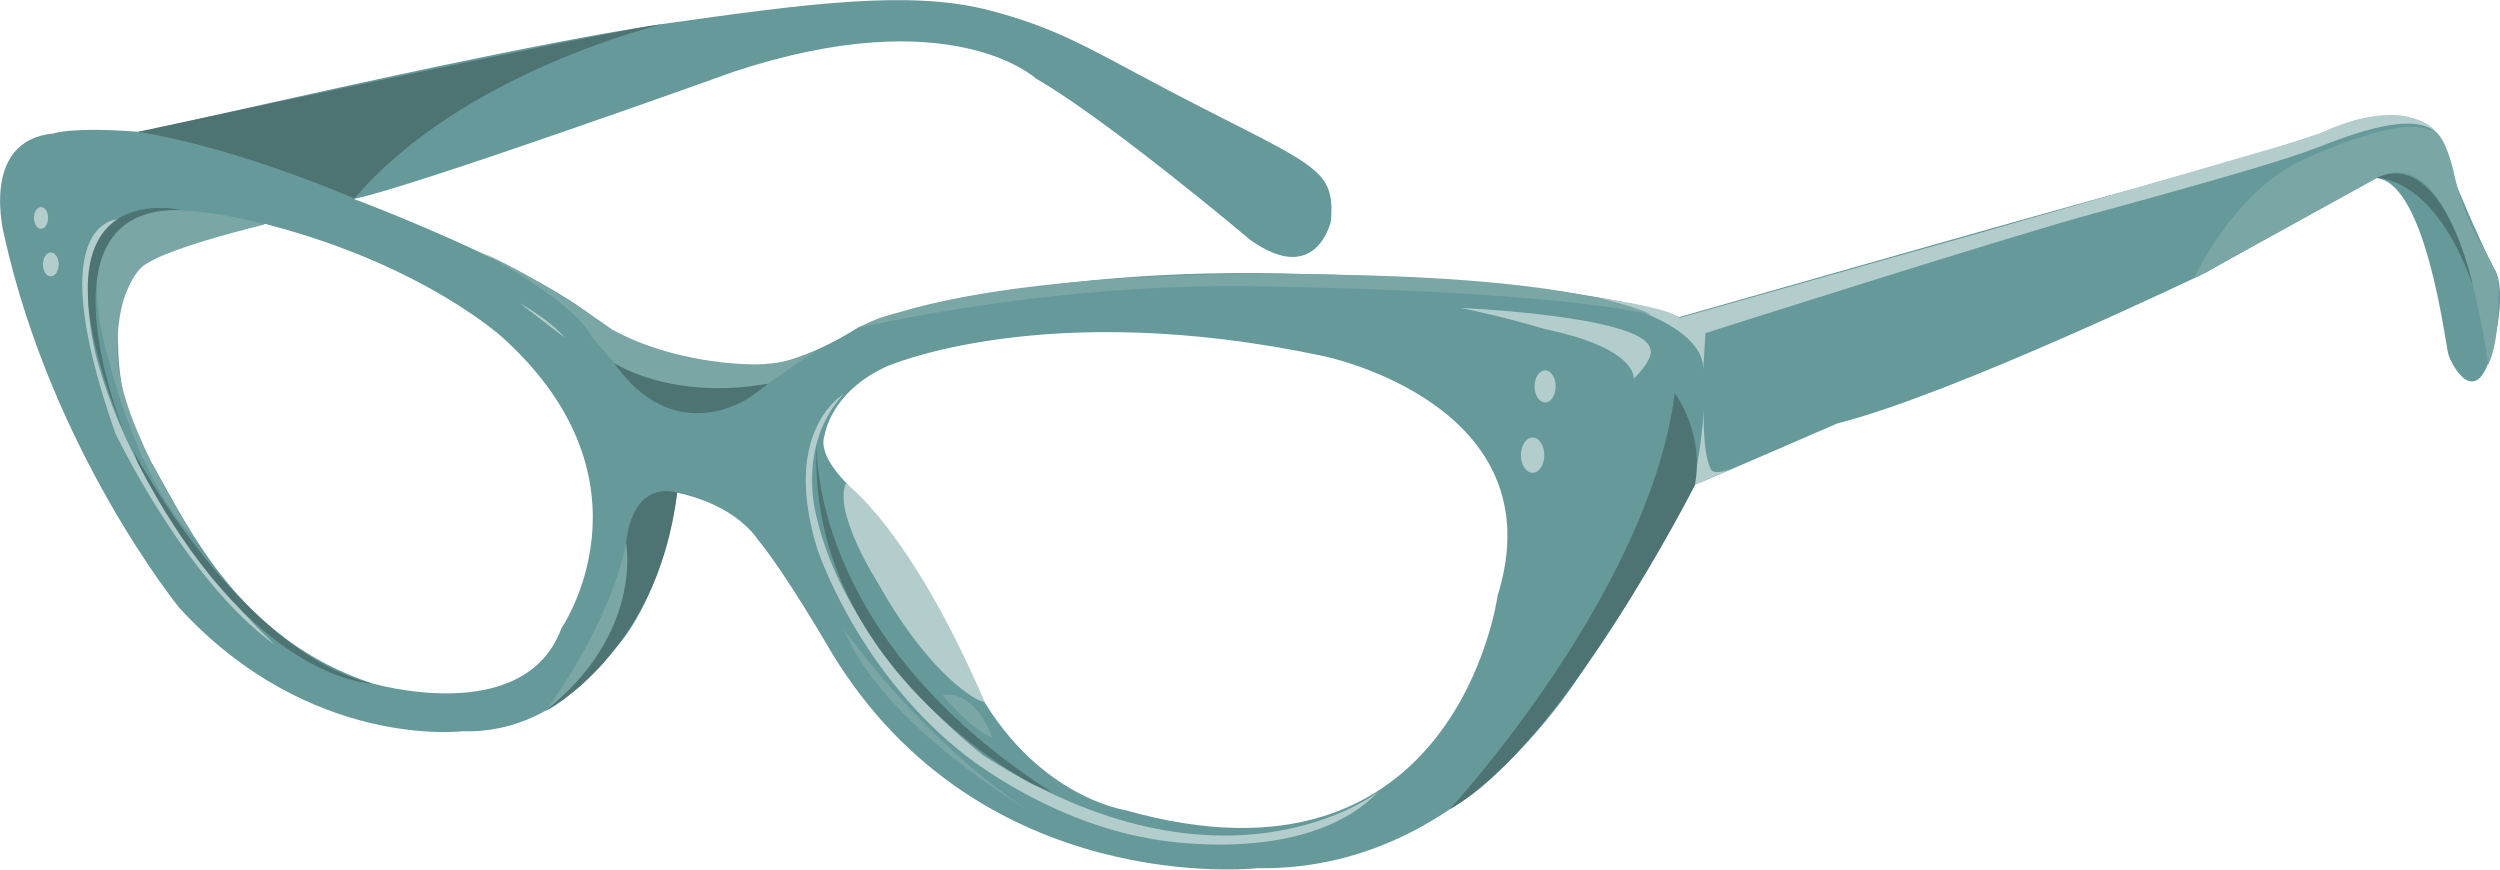
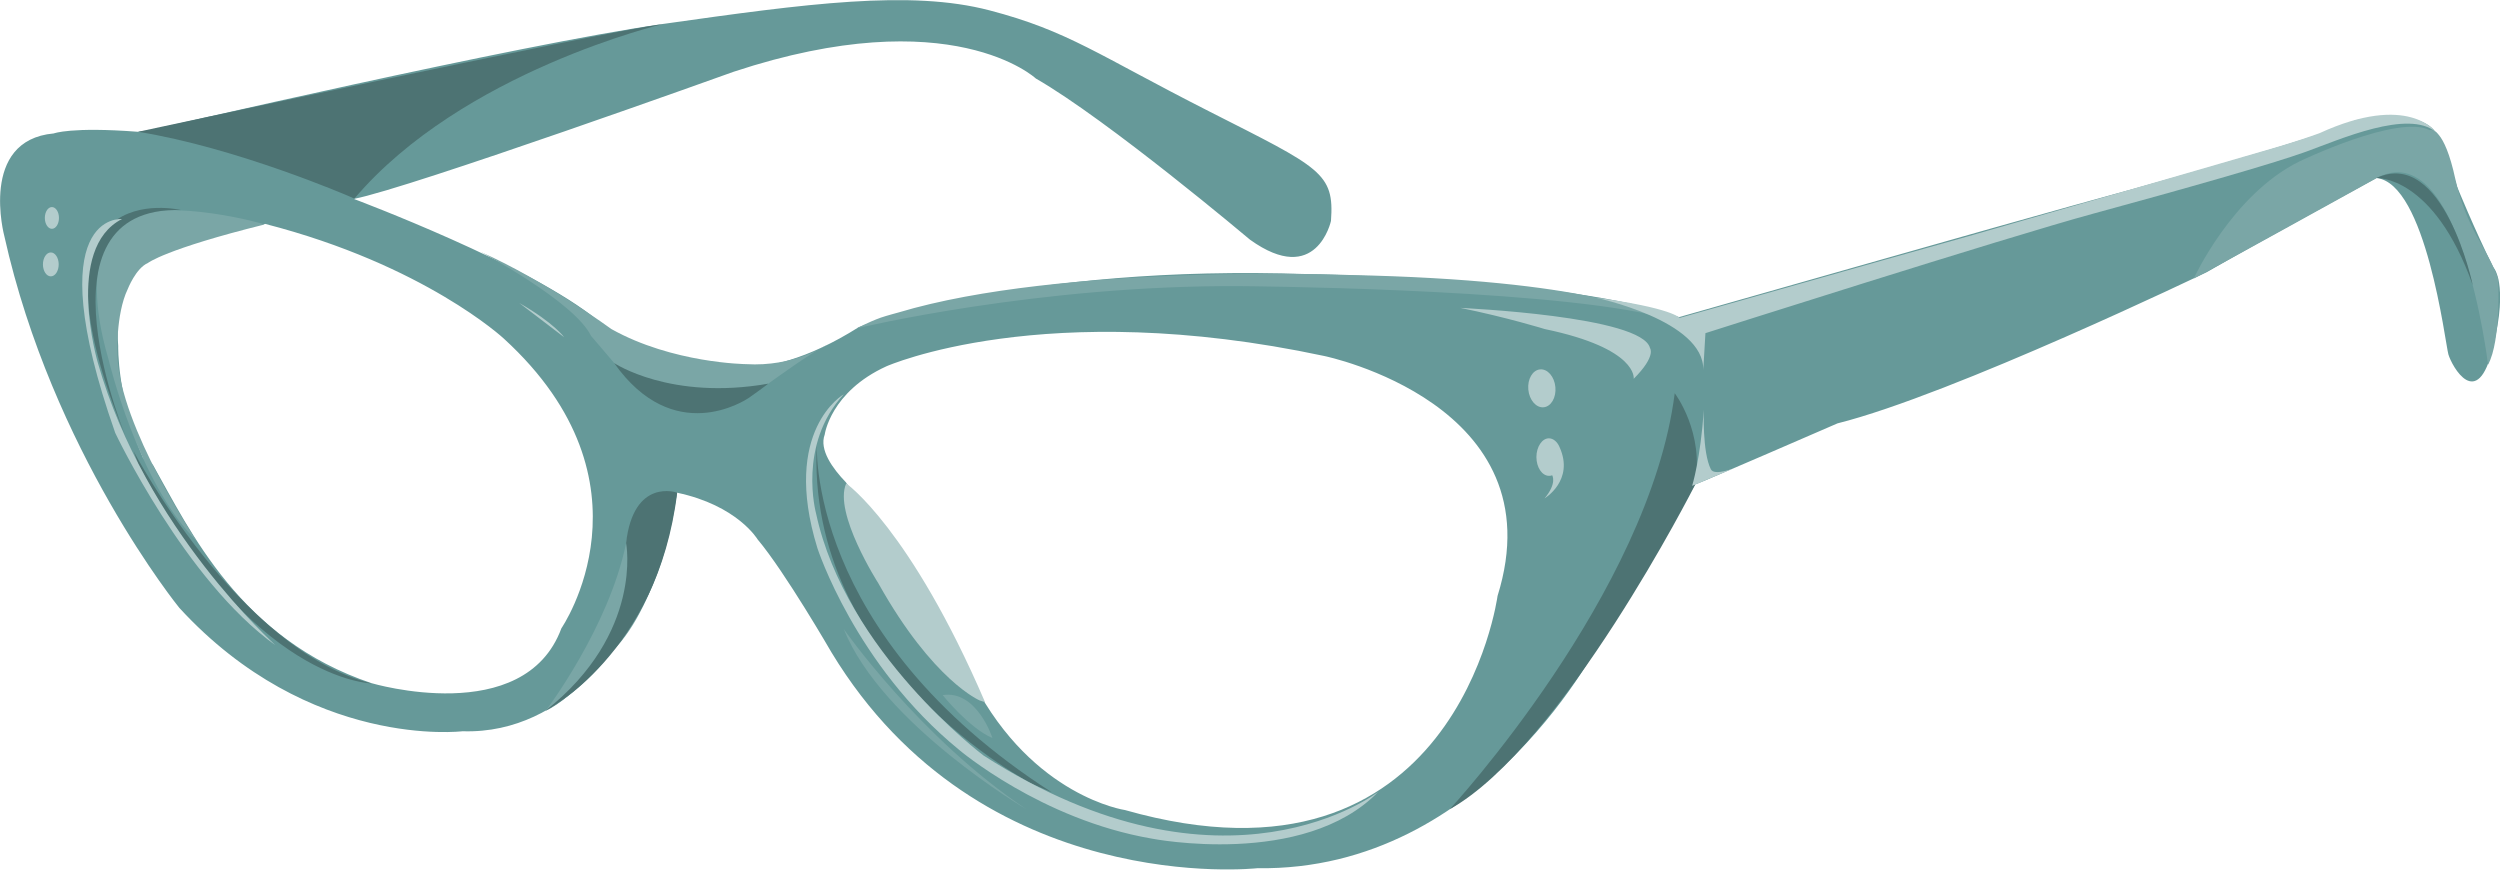
- <svg xmlns="http://www.w3.org/2000/svg" width="920" height="320" viewBox="0 0 920 320">
-   <path fill="#699" d="M917.5 98.3c-6.9-13.9-13.3-29.6-13.3-29.6-6.4-21-8.1-20.3-8.1-20.3-6.3-8.8-29.4-4.1-29.4-4.1-10.1 5.7-85.8 26.4-104.1 31.4-18.3 5-144.7 41-144.7 41-39.8-14.5-136.4-15.8-136.4-15.8-105.5-3.8-165.5 19.5-165.5 19.5-37.9 24-59.8 12.4-59.8 12.4-20.2 0-36.3-14.9-36.3-14.9-24-20.1-89.7-44.7-89.7-44.7 20.4-3.9 139.8-46.8 139.8-46.8 80.2-26.5 111.2 2.5 111.2 2.5 26.5 15.2 78.8 59.3 78.8 59.3 24.5 17.6 29.8-6.9 29.8-6.9 1.3-17.7-3.8-19.5-44.8-40.3s-51.8-29.6-80.9-37.2c-29.1-7.6-67-2.5-120 5-53.1 7.5-188.9 39.1-188.9 39.1l-4.4.6c-24.6-1.9-31 .6-31 .6-27.7 2.5-18.2 37.8-18.2 37.8 17.7 79.4 64.4 136.8 64.4 136.8 48 52.3 104.2 45.4 104.2 45.4 39.8 1.3 60.6-37.8 60.6-37.8 14.5-17 18.3-50 18.3-50 22.3 4.7 29.7 17.2 29.7 17.2 10.1 12 27.2 41.6 27.2 41.6 55 90.8 156.7 79.4 156.7 79.4 84.6 1.3 127-85.1 127-85.1 10.7-16.4 34.1-56.1 34.1-56.1.6 0 52.4-22.5 52.4-22.5 42.3-10.6 135.8-55.6 135.8-55.6 19.6-11.3 62.5-34.7 62.5-34.7 18.3 1.9 25.3 60.5 26.5 64.9 1.3 4.4 10.7 21.4 16.4-2.5 5.9-23.9.1-29.6.1-29.6zm-710.9 132.9c-13.6 36.9-69.9 20.2-69.9 20.2-48.3-16.2-66.8-56.2-80.3-80.1-3.6-4.9-3.4-1.9-3.7-2.7-9.7-22.4-9.2-41.3-9.2-41.3-2.2-27.4 13-33.7 13-33.7 10.5-7 41.1-11.2 41.1-11.2 58.7 15.1 87.8 42.2 87.8 42.2 58.1 53.1 21.2 106.6 21.2 106.6zm344.5-11.9s-15.2 113.5-137.1 78.8c0 0-33.8-4.9-55.6-46.6-6-12.2-9.1-18.2-10.5-20.4 5.1 11 7.3 18.5 7.3 18.5s-11.2-25-7.3-18.5c-5.7-12.4-15-29.1-28.7-44.5-3.6-4-6.1-6.9-7.9-9-4.9-5.1-9.9-12-7.8-17.6 0 0 2.1-15.7 22.7-25.1 0 0 58.1-25.8 161.1-3.8 0 0 85.9 17.6 63.8 88.2z" />
-   <path fill="#B3CCCC" d="M537.4 113.3c17.2 3.5 31.1 7.8 31.1 7.8 34.5 7.2 32.7 18.3 32.7 18.3 8.4-8.4 6-11.3 6-11.3-2.9-11.9-69.8-14.8-69.8-14.8zm314.8-63.8s-5.2 1.9-13.2 4.3c-26.4 7.7-86.5 25.1-114.5 33.1-36.5 10.2-97.1 27.5-106.4 30.1 0 0-2.6-3.7-31.1-7.5 0 0 40.3 8.4 39.8 26.7l.8-13.6s110.1-35.1 142.8-44c32.7-8.9 65.9-18.3 78.3-22.8 12.4-4.5 37.6-15.7 47.7-7.2 0 0-10.1-14.5-42.8.5l-1.4.4zm-214.1 122.8c.5-.2-7.2 3-8.5.4-3.2-6.3-2.6-21.9-2.6-21.9-1.2 18.1-4.3 28-4.3 28s13.8-5.8 15.4-6.5zm-275.7 86.1c-27.6-64.1-51.1-80.5-51.1-80.5-4.8 10.8 11.8 36.7 11.8 36.7 20.3 36.1 37.4 43.2 37.4 43.2l1.9.6zm-.5 19.6s-50.7-38.1-61.7-89.1c0 0-6.9-25.2 10.2-43.8 0 0-23.1 13.1-9.7 56.7 0 0 13.9 43 52.1 74.2 0 0 30.2 25.7 70.9 32.7 0 0 56 11 83.4-17.2.1-.1-56.2 43.8-145.2-13.5zm-154.3-153.9s-3.6-5.2-16.4-12.6m-155.2 22s-12.4-42.1 8.9-52.9c0 0-31.2-3-2.5 78.7 0 0 25.7 54.3 58.9 78.1.1-.1-47.9-42.6-65.3-103.9zm-27.3-58.9" />
+ <svg xmlns="http://www.w3.org/2000/svg" width="920" height="320">
+   <path fill="#699" d="M917.5 98.3c-6.9-13.9-13.3-29.6-13.3-29.6-6.4-21-8.1-20.3-8.1-20.3-6.3-8.8-29.4-4.1-29.4-4.1-10.1 5.7-85.8 26.4-104.1 31.4-18.3 5-144.7 41-144.7 41-39.8-14.5-136.4-15.8-136.4-15.8-105.5-3.8-165.5 19.5-165.5 19.5-37.9 24-59.8 12.4-59.8 12.4-20.2 0-36.3-14.9-36.3-14.9-24-20.1-89.7-44.7-89.7-44.7 20.4-3.9 139.8-46.8 139.8-46.8 80.2-26.5 111.2 2.5 111.2 2.5 26.5 15.2 78.8 59.3 78.8 59.3 24.5 17.6 29.8-6.9 29.8-6.9 1.3-17.7-3.8-19.5-44.8-40.3s-51.8-29.6-80.9-37.2c-29.1-7.6-67-2.5-120 5-53.1 7.5-188.9 39.1-188.9 39.1l-4.4.6c-24.6-1.9-31 .6-31 .6-27.7 2.5-18.2 37.8-18.2 37.8 17.7 79.4 64.4 136.8 64.4 136.8 48 52.3 104.2 45.4 104.2 45.4 39.8 1.3 60.6-37.8 60.6-37.8 14.5-17 18.3-50 18.3-50 22.3 4.7 29.7 17.2 29.7 17.2 10.1 12 27.2 41.6 27.2 41.6 55 90.8 156.7 79.4 156.7 79.4 84.6 1.3 127-85.1 127-85.1 10.7-16.4 34.1-56.1 34.1-56.1.6 0 52.4-22.5 52.4-22.5 42.3-10.6 135.8-55.6 135.8-55.6 19.6-11.3 62.5-34.7 62.5-34.7 18.3 1.9 25.3 60.5 26.5 64.9 1.3 4.4 10.7 21.4 16.4-2.5 5.9-23.9.1-29.6.1-29.6zm-710.9 132.9c-13.6 36.9-69.9 20.2-69.9 20.2-48.3-16.2-66.8-56.2-80.3-80.1-3.6-4.9-3.4-1.9-3.7-2.7-9.7-22.4-9.2-41.3-9.2-41.3-2.2-27.4 13-33.7 13-33.7 10.5-7 41.1-11.2 41.1-11.2 58.7 15.1 87.8 42.2 87.8 42.2 58.1 53.1 21.2 106.6 21.2 106.6zm104.7-53.7c-4.9-5.1-9.9-12-7.8-17.6 0 0 2.1-15.7 22.7-25.1 0 0 58.1-25.8 161.1-3.8 0 0 85.9 17.6 63.8 88.3 0 0-15.2 113.5-137.1 78.8 0 0-33.8-4.9-55.6-46.6-6-12.2-9.1-18.2-10.5-20.4m.1-.1" />
  <path fill="#7AA6A6" d="M919.3 102.5c-4.3-11.8-11.6-17.9-15.9-37.3-.2-.9-.4-1.8-.6-2.6-4.2-16.7-8.7-14.7-8.7-14.7-11.6-6-47.9 11.5-47.9 11.5-24.8 12.2-38.9 43.1-38.9 43.1 4-1.9 67.2-36.9 67.2-36.9 30.9-16.9 41.1 68.6 41.1 68.6 4.9-8.9 3.7-31.7 3.7-31.7zm-603.9 18.3s66.7-16 141.1-15.5c0 0 106.9.7 151.1 10.5 0 0-21.3-12.8-111-14.6 0 0-105.8-4.3-166 13.8 0 0-4.5 1.2-6.5 1.9-4.7 1.7-8.7 3.9-8.7 3.9zm31.5 135s9.7 12.1 18.3 15.8c.1 0-5.8-17.8-18.3-15.8zm-36.4-24.3c14.1 35.1 67.2 66.3 67.2 66.3-39.2-26.2-67.2-66.3-67.2-66.3zm-80.1-31.6c-6.4 31.2-29.6 61.7-29.6 61.7 9.8-4.4 24.5-21.9 24.5-21.9 18.2-17.9 23.8-58.3 23.8-58.3-15.9-3.3-18.7 18.5-18.7 18.5zm44.1-65.9s-27-.3-49.5-12.9c0 0-24.3-17.8-48.1-28.4 0 0 34.5 18.3 40.6 30.9 0 0 7.8 9.1 9.2 10.8 0 0 9.9 5.9 20 7.7 5.3.9 8.2 1.4 14.9 1.6 7.1.2 12.9-1.3 15.6-1.1 1.1.1 4.9-1.5 5.5-1.4 4.5-3.2 14.6-10.6 21.6-14.3-.1.1-12.1 8.2-29.8 7.1zm-229.6-53.9s-16.9 11.6-5 52c0 0 10.8 45.6 32.4 66.9 0 0-28.1-41.8-29.1-68 0 0-.7-15.2 3.8-24.6 0 0 3-7.7 7.4-9.6 0 0 6.3-5.1 43-14.2.2-.1-34.1-9.9-52.5-2.5z" />
  <path fill="#4D7373" d="M128.4 72.2s-41.4-17.9-77.6-23.7c0 0 168.1-36.2 193.3-39.7 0 0-74 17.5-113.7 64.3l-2-.9zm781.6 32.8s-10.7-50.9-35.5-39.5c0 0 21.1-1.1 35.5 39.5zm-376.5 192.8s73.5-79.5 82.8-153.1c0 0 11.1 14.5 7.4 33.9 0 0-48.7 96-90.2 119.2zm-153.6-9.3s-83.8-43-79.3-125.8c0 0-4.5 70.5 86.5 128.9l-7.2-3.1zm-313.3-211.2s-61.6-15-19.7 85c0 .1-36.7-86.6 19.7-85zm182.6 104s-16-5.7-18.8 18.5c0 0 6.5 33.1-29.6 61.7 0 0 41.2-20.7 48.4-80.2zm26.4-34.9c-1.5 1-27.7 18.2-49.6-12.8 0 0 20.7 13.9 56.7 7.6.1 0-6 4.5-7.1 5.2zm-138.9 105.1s-44.5-.8-85.9-81l-1.6-4.4s38.3 73.1 87.5 85.4z" />
-   <ellipse fill="#B3CCCC" cx="568.6" cy="142.2" rx="3.9" ry="5.9" />
-   <ellipse fill="#B3CCCC" cx="564" cy="167.5" rx="4.3" ry="6.5" />
-   <ellipse fill="#B3CCCC" cx="15.1" cy="80.2" rx="2.6" ry="4" />
-   <ellipse fill="#B3CCCC" cx="18.7" cy="97.3" rx="2.9" ry="4.4" />
+   <g fill="#B3CCCC">
+     <ellipse cx="19.1" cy="80.2" rx="2.6" ry="4" />
+     <ellipse cx="18.7" cy="97.3" rx="2.9" ry="4.4" />
+     <path d="M191.1 111.5l16.5 12.6s-3.6-5.2-16.5-12.6zM36 133.5s-12.4-42.1 8.9-52.9c0 0-31.2-3-2.5 78.7 0 0 25.7 54.3 58.9 78.1.1-.1-47.9-42.6-65.3-103.9zM360.6 257.8l1.9.6c-27.6-64.1-51.1-80.5-51.1-80.5-4.8 10.8 11.8 36.7 11.8 36.7 20.2 36.1 37.4 43.2 37.4 43.2zM361.9 278s-50.7-38.1-61.6-89.1c0 0-6.9-25.2 10.2-43.8 0 0-23.1 13.1-9.7 56.6 0 0 13.9 43 52.1 74.2 0 0 30.2 25.7 70.9 32.7 0 0 56 11 83.4-17.2 0 0-56.3 43.9-145.3-13.4zM537.4 113.3c17.2 3.5 31.1 7.8 31.1 7.8 34.5 7.2 32.7 18.3 32.7 18.3 8.4-8.4 6-11.3 6-11.3-2.8-11.8-68.9-14.7-69.8-14.8zM853.6 49l-1.4.5s-5.2 1.9-13.2 4.3c-26.4 7.7-86.5 25.1-114.5 33.1-36.5 10.2-97.1 27.5-106.4 30.1 0 0-2.6-3.7-31.1-7.5 0 0 40.3 8.4 39.8 26.7l.8-13.6s110.1-35.1 142.8-44c32.7-8.9 65.9-18.3 78.3-22.8 12.4-4.5 37.6-15.7 47.7-7.2 0 0-10.1-14.6-42.8.4zM537.4 113.3zM629.6 172.7c-3.2-6.3-2.6-21.9-2.6-21.9-1.2 18.1-4.3 28-4.3 28s13.8-5.8 15.4-6.5c.5-.2-7.2 3-8.5.4z" />
+     <ellipse transform="matrix(.094 .996 -.996 .094 656.194 -435.636)" cx="567.4" cy="142.7" rx="7" ry="5" />
+     <path d="M570 161.3c-2.5 0-4.6 3.1-4.6 6.9s2.1 6.9 4.6 6.9c.6 0 .6 0 1.2-.2 0 0 1.9 2.9-2.8 8.5 0 0 11.1-6.6 5.5-18.9-.8-1.9-2.3-3.2-3.9-3.2z" />
+   </g>
</svg>
